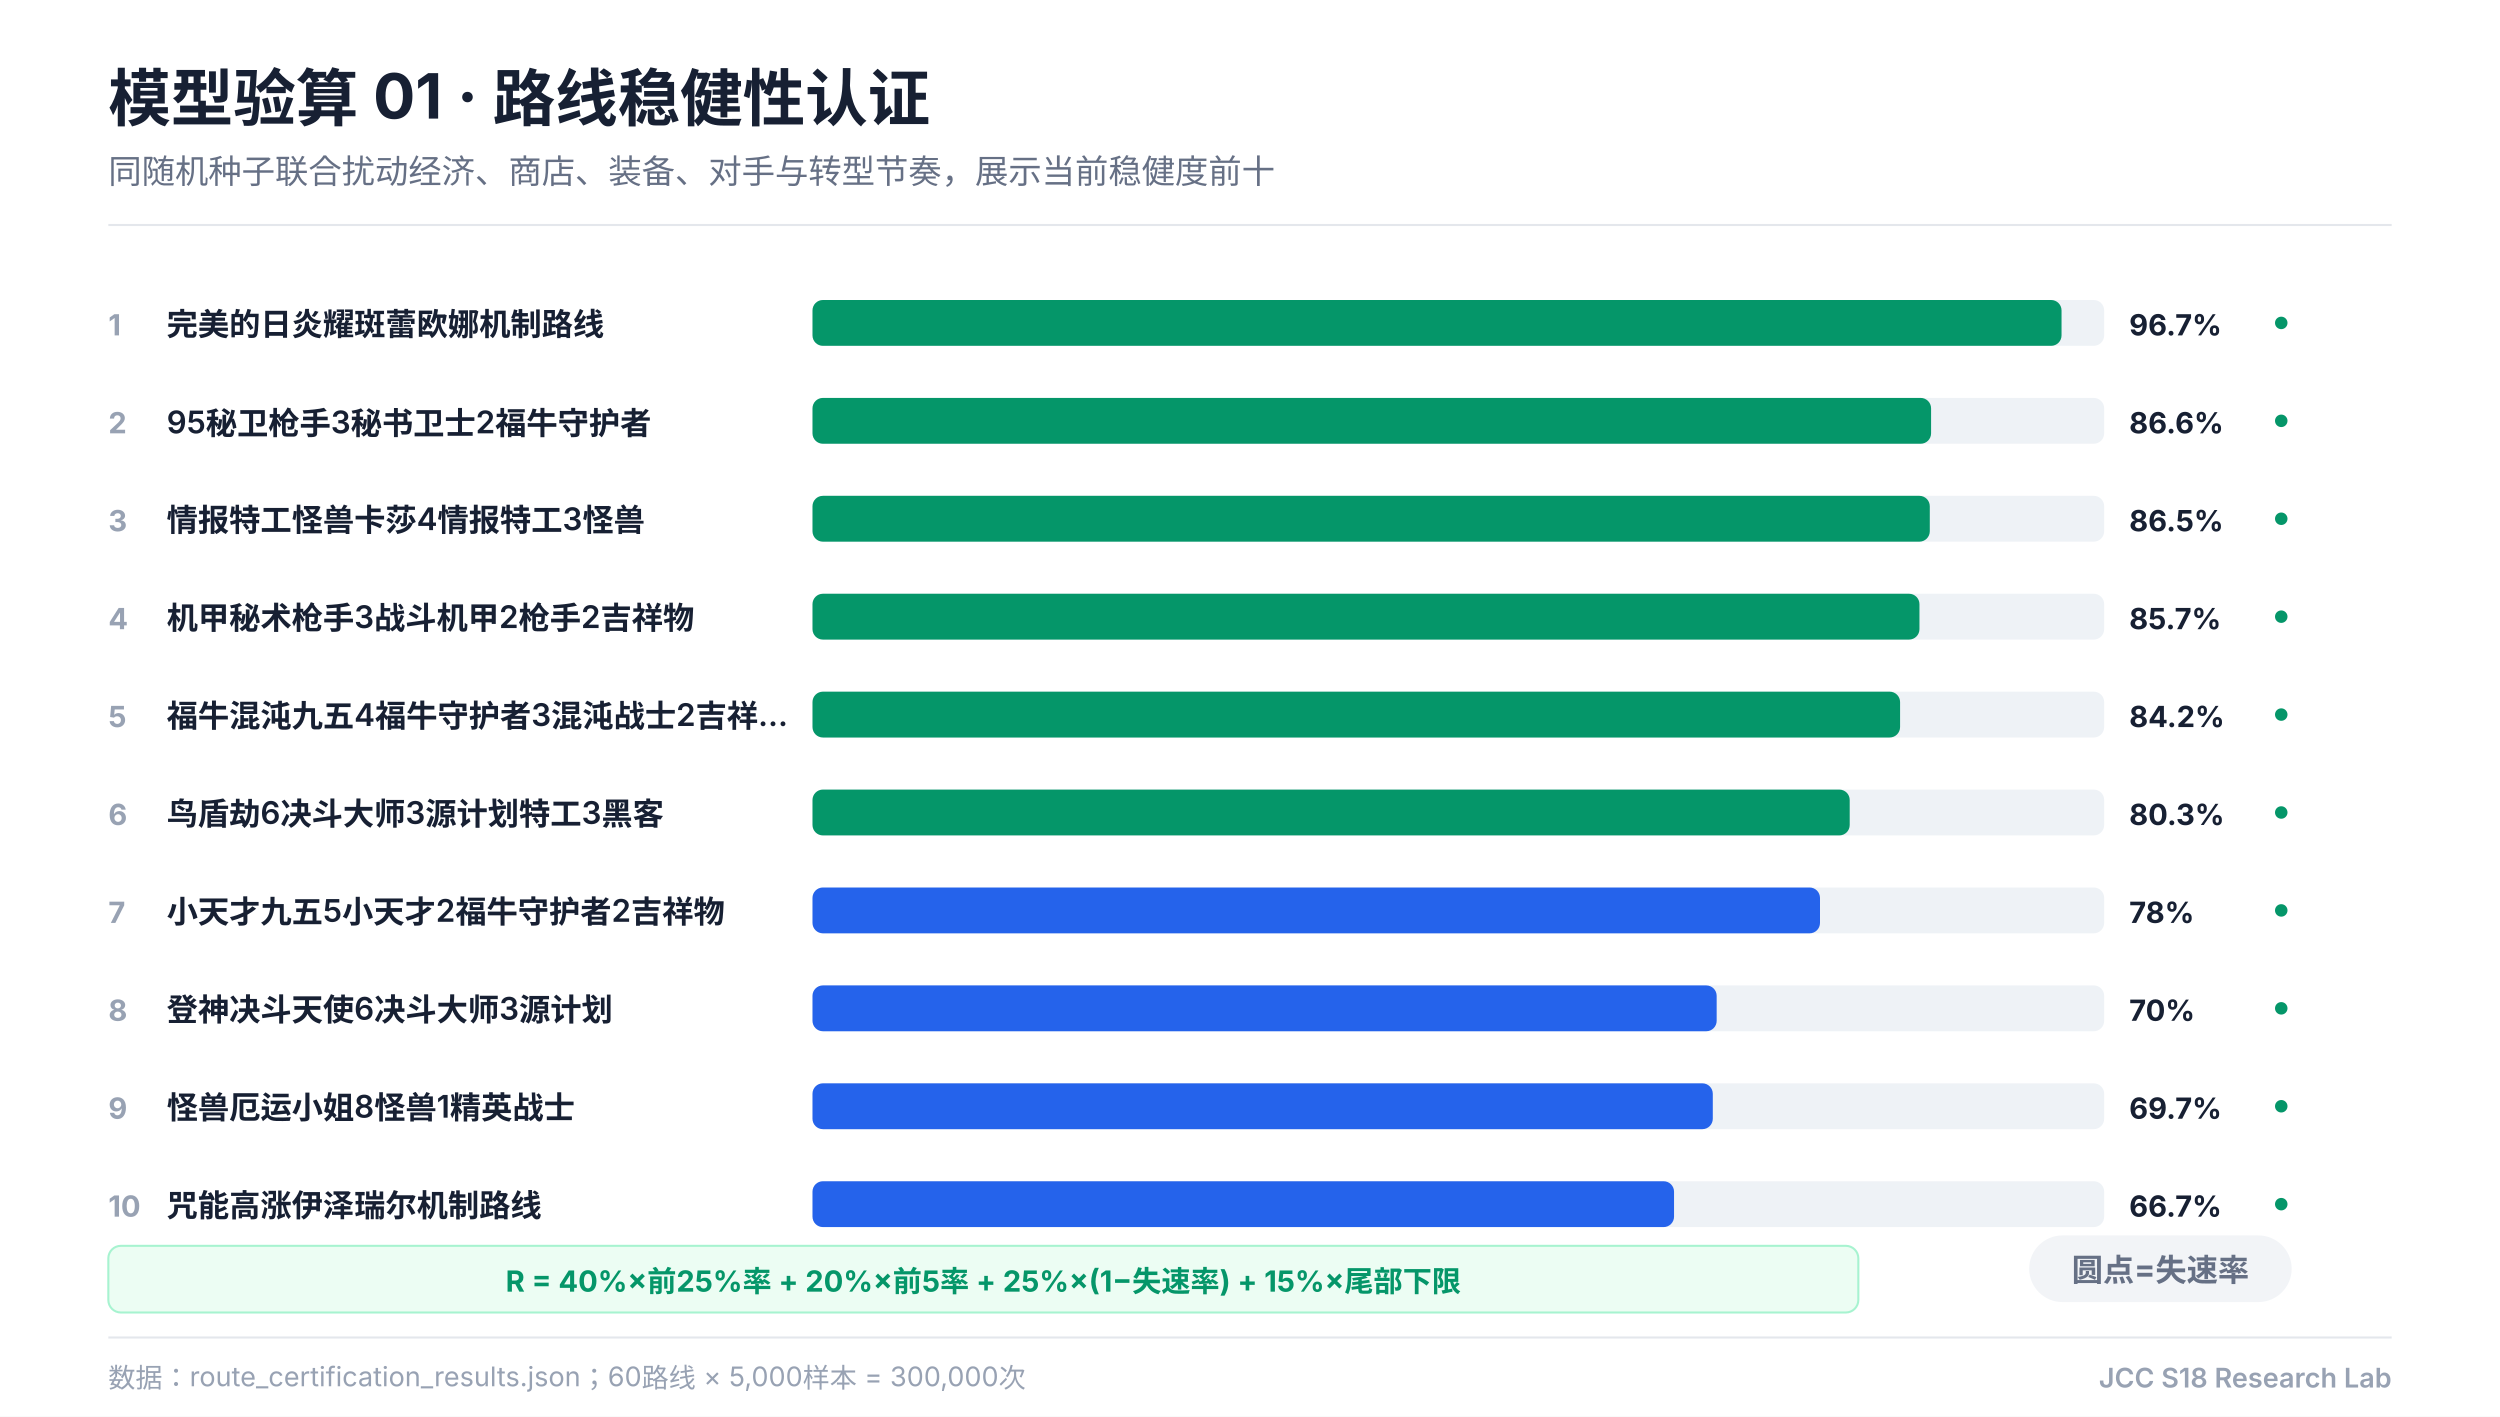
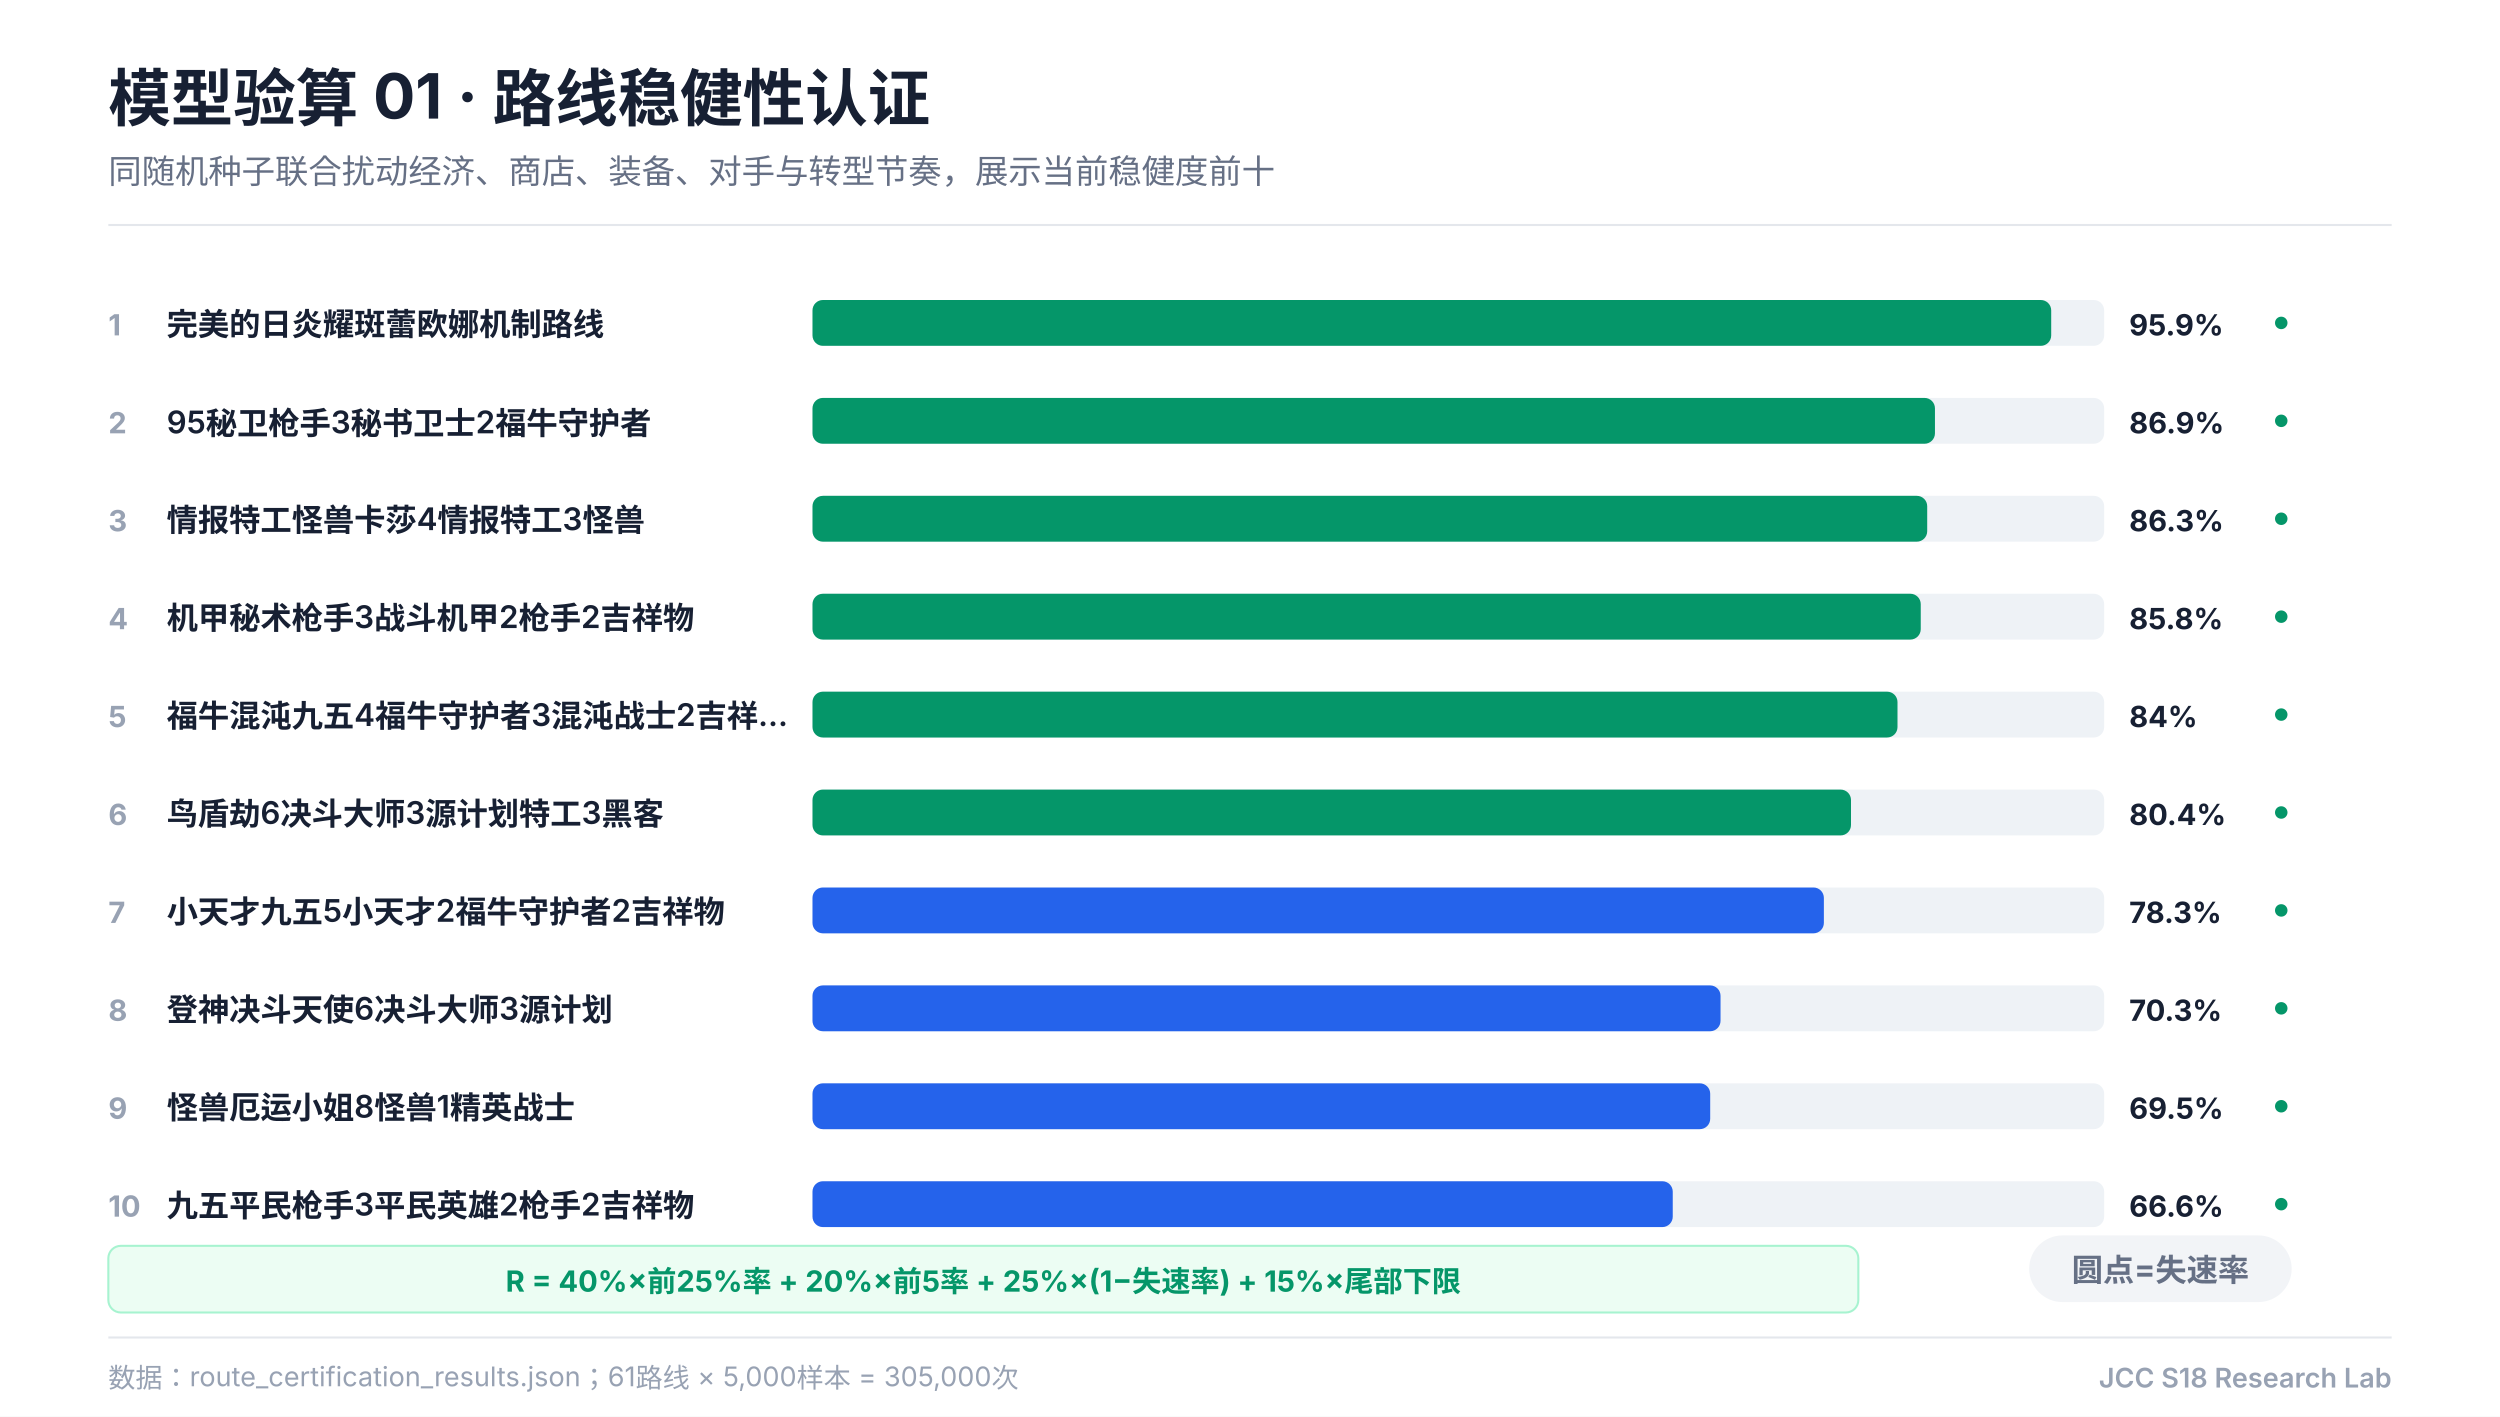
<svg xmlns="http://www.w3.org/2000/svg" width="1200" height="680" viewBox="0 0 1200 680" role="img" aria-label="模型验算 01 · 路线稳健性认证">
  <rect width="1200" height="680" fill="#ffffff" />
  <style>text{font-family:Inter,-apple-system,BlinkMacSystemFont,"Segoe UI","PingFang SC","Microsoft YaHei",Arial,sans-serif;letter-spacing:0}</style>
  <text x="52" y="58" font-size="30" fill="#172033" font-weight="750" text-anchor="start">模型验算 01 · 路线稳健性认证</text>
  <text x="52" y="88" font-size="16" fill="#667085" font-weight="400" text-anchor="start">同随机种子联合扰动经济、商店、装备、对手与转型节奏，展示当前稳健度前十</text>
  <line x1="52" y1="108" x2="1148" y2="108" stroke="#e4e7ec" stroke-width="1" />
  <text x="52" y="161" font-size="14" fill="#98a2b3" font-weight="650" text-anchor="start">1</text>
  <text x="80" y="161" font-size="15" fill="#172033" font-weight="600" text-anchor="start">完美的日炎耀斑蕾欧娜机制路线</text>
  <rect x="390" y="144" width="620" height="22" rx="5" fill="#eef2f6" stroke="none" stroke-width="1" />
-   <rect x="390" y="144" width="599.54" height="22" rx="5" fill="#059669" stroke="none" stroke-width="1" />
-   <text x="1022" y="161" font-size="14" fill="#172033" font-weight="700" text-anchor="start">96.7%</text>
+   <rect x="390" y="144" width="594.58" height="22" rx="5" fill="#059669" stroke="none" stroke-width="1" />
+   <text x="1022" y="161" font-size="14" fill="#172033" font-weight="700" text-anchor="start">95.9%</text>
  <circle cx="1095" cy="155" r="3" fill="#059669" stroke="none" stroke-width="1" />
  <text x="52" y="208" font-size="14" fill="#98a2b3" font-weight="650" text-anchor="start">2</text>
  <text x="80" y="208" font-size="15" fill="#172033" font-weight="600" text-anchor="start">95秘卫枪手3秘书卫士2福牛守护者</text>
  <rect x="390" y="191" width="620" height="22" rx="5" fill="#eef2f6" stroke="none" stroke-width="1" />
-   <rect x="390" y="191" width="536.92" height="22" rx="5" fill="#059669" stroke="none" stroke-width="1" />
-   <text x="1022" y="208" font-size="14" fill="#172033" font-weight="700" text-anchor="start">86.6%</text>
+   <rect x="390" y="191" width="538.78" height="22" rx="5" fill="#059669" stroke="none" stroke-width="1" />
+   <text x="1022" y="208" font-size="14" fill="#172033" font-weight="700" text-anchor="start">86.9%</text>
  <circle cx="1095" cy="202" r="3" fill="#059669" stroke="none" stroke-width="1" />
  <text x="52" y="255" font-size="14" fill="#98a2b3" font-weight="650" text-anchor="start">3</text>
  <text x="80" y="255" font-size="15" fill="#172033" font-weight="600" text-anchor="start">情报特工怪兽卡莎4情报特工3怪兽</text>
  <rect x="390" y="238" width="620" height="22" rx="5" fill="#eef2f6" stroke="none" stroke-width="1" />
-   <rect x="390" y="238" width="536.3" height="22" rx="5" fill="#059669" stroke="none" stroke-width="1" />
-   <text x="1022" y="255" font-size="14" fill="#172033" font-weight="700" text-anchor="start">86.5%</text>
+   <rect x="390" y="238" width="535.06" height="22" rx="5" fill="#059669" stroke="none" stroke-width="1" />
+   <text x="1022" y="255" font-size="14" fill="#172033" font-weight="700" text-anchor="start">86.3%</text>
  <circle cx="1095" cy="249" r="3" fill="#059669" stroke="none" stroke-width="1" />
  <text x="52" y="302" font-size="14" fill="#98a2b3" font-weight="650" text-anchor="start">4</text>
  <text x="80" y="302" font-size="15" fill="#172033" font-weight="600" text-anchor="start">机甲秘术枪手3战斗机甲2枪手2吉祥物</text>
  <rect x="390" y="285" width="620" height="22" rx="5" fill="#eef2f6" stroke="none" stroke-width="1" />
-   <rect x="390" y="285" width="531.34" height="22" rx="5" fill="#059669" stroke="none" stroke-width="1" />
-   <text x="1022" y="302" font-size="14" fill="#172033" font-weight="700" text-anchor="start">85.7%</text>
+   <rect x="390" y="285" width="531.96" height="22" rx="5" fill="#059669" stroke="none" stroke-width="1" />
+   <text x="1022" y="302" font-size="14" fill="#172033" font-weight="700" text-anchor="start">85.8%</text>
  <circle cx="1095" cy="296" r="3" fill="#059669" stroke="none" stroke-width="1" />
  <text x="52" y="349" font-size="14" fill="#98a2b3" font-weight="650" text-anchor="start">5</text>
  <text x="80" y="349" font-size="15" fill="#172033" font-weight="600" text-anchor="start">福牛混沌九五4福牛守护者3混沌战士2吉祥…</text>
  <rect x="390" y="332" width="620" height="22" rx="5" fill="#eef2f6" stroke="none" stroke-width="1" />
-   <rect x="390" y="332" width="522.04" height="22" rx="5" fill="#059669" stroke="none" stroke-width="1" />
-   <text x="1022" y="349" font-size="14" fill="#172033" font-weight="700" text-anchor="start">84.2%</text>
+   <rect x="390" y="332" width="520.8" height="22" rx="5" fill="#059669" stroke="none" stroke-width="1" />
+   <text x="1022" y="349" font-size="14" fill="#172033" font-weight="700" text-anchor="start">84%</text>
  <circle cx="1095" cy="343" r="3" fill="#059669" stroke="none" stroke-width="1" />
  <text x="52" y="396" font-size="14" fill="#98a2b3" font-weight="650" text-anchor="start">6</text>
  <text x="80" y="396" font-size="15" fill="#172033" font-weight="600" text-anchor="start">鸟盾劫6决斗大师3源计划特工3黑客</text>
  <rect x="390" y="379" width="620" height="22" rx="5" fill="#eef2f6" stroke="none" stroke-width="1" />
-   <rect x="390" y="379" width="497.86" height="22" rx="5" fill="#059669" stroke="none" stroke-width="1" />
-   <text x="1022" y="396" font-size="14" fill="#172033" font-weight="700" text-anchor="start">80.3%</text>
+   <rect x="390" y="379" width="498.48" height="22" rx="5" fill="#059669" stroke="none" stroke-width="1" />
+   <text x="1022" y="396" font-size="14" fill="#172033" font-weight="700" text-anchor="start">80.4%</text>
  <circle cx="1095" cy="390" r="3" fill="#059669" stroke="none" stroke-width="1" />
  <text x="52" y="443" font-size="14" fill="#98a2b3" font-weight="650" text-anchor="start">7</text>
  <text x="80" y="443" font-size="15" fill="#172033" font-weight="600" text-anchor="start">小天才九五5小天才2福牛守护者2吉祥物</text>
  <rect x="390" y="426" width="620" height="22" rx="5" fill="#eef2f6" stroke="none" stroke-width="1" />
-   <rect x="390" y="426" width="483.6" height="22" rx="5" fill="#2563eb" stroke="none" stroke-width="1" />
-   <text x="1022" y="443" font-size="14" fill="#172033" font-weight="700" text-anchor="start">78%</text>
+   <rect x="390" y="426" width="485.46" height="22" rx="5" fill="#2563eb" stroke="none" stroke-width="1" />
+   <text x="1022" y="443" font-size="14" fill="#172033" font-weight="700" text-anchor="start">78.3%</text>
  <circle cx="1095" cy="437" r="3" fill="#059669" stroke="none" stroke-width="1" />
  <text x="52" y="490" font-size="14" fill="#98a2b3" font-weight="650" text-anchor="start">8</text>
  <text x="80" y="490" font-size="15" fill="#172033" font-weight="600" text-anchor="start">登神决斗天使6决斗大师3源计划</text>
  <rect x="390" y="473" width="620" height="22" rx="5" fill="#eef2f6" stroke="none" stroke-width="1" />
-   <rect x="390" y="473" width="434" height="22" rx="5" fill="#2563eb" stroke="none" stroke-width="1" />
-   <text x="1022" y="490" font-size="14" fill="#172033" font-weight="700" text-anchor="start">70%</text>
+   <rect x="390" y="473" width="435.86" height="22" rx="5" fill="#2563eb" stroke="none" stroke-width="1" />
+   <text x="1022" y="490" font-size="14" fill="#172033" font-weight="700" text-anchor="start">70.3%</text>
  <circle cx="1095" cy="484" r="3" fill="#059669" stroke="none" stroke-width="1" />
  <text x="52" y="537" font-size="14" fill="#98a2b3" font-weight="650" text-anchor="start">9</text>
  <text x="80" y="537" font-size="15" fill="#172033" font-weight="600" text-anchor="start">怪兽厄运小姐8怪兽1精英战士</text>
  <rect x="390" y="520" width="620" height="22" rx="5" fill="#eef2f6" stroke="none" stroke-width="1" />
-   <rect x="390" y="520" width="432.14" height="22" rx="5" fill="#2563eb" stroke="none" stroke-width="1" />
-   <text x="1022" y="537" font-size="14" fill="#172033" font-weight="700" text-anchor="start">69.7%</text>
+   <rect x="390" y="520" width="430.9" height="22" rx="5" fill="#2563eb" stroke="none" stroke-width="1" />
+   <text x="1022" y="537" font-size="14" fill="#172033" font-weight="700" text-anchor="start">69.5%</text>
  <circle cx="1095" cy="531" r="3" fill="#059669" stroke="none" stroke-width="1" />
  <text x="52" y="584" font-size="14" fill="#98a2b3" font-weight="650" text-anchor="start">10</text>
-   <text x="80" y="584" font-size="15" fill="#172033" font-weight="600" text-anchor="start">咒能高涨伊泽瑞尔机制路线</text>
+   <text x="80" y="584" font-size="15" fill="#172033" font-weight="600" text-anchor="start">九五平民枪手3平民英雄2枪手2吉祥物</text>
  <rect x="390" y="567" width="620" height="22" rx="5" fill="#eef2f6" stroke="none" stroke-width="1" />
-   <rect x="390" y="567" width="413.54" height="22" rx="5" fill="#2563eb" stroke="none" stroke-width="1" />
-   <text x="1022" y="584" font-size="14" fill="#172033" font-weight="700" text-anchor="start">66.7%</text>
+   <rect x="390" y="567" width="412.92" height="22" rx="5" fill="#2563eb" stroke="none" stroke-width="1" />
+   <text x="1022" y="584" font-size="14" fill="#172033" font-weight="700" text-anchor="start">66.6%</text>
  <circle cx="1095" cy="578" r="3" fill="#059669" stroke="none" stroke-width="1" />
  <text x="390" y="625" font-size="14" fill="#667085" font-weight="600" text-anchor="start">稳健度 R</text>
  <rect x="974" y="593" width="126" height="32" rx="16" fill="#f2f4f7" stroke="none" stroke-width="1" />
  <text x="1037" y="615" font-size="15" fill="#667085" font-weight="650" text-anchor="middle">圆点=失速率</text>
  <rect x="52" y="598" width="840" height="32" rx="6" fill="#ecfdf3" stroke="#a7f3d0" stroke-width="1" />
  <text x="472" y="620" font-size="14" fill="#059669" font-weight="650" text-anchor="middle">R = 40%×前25%率 + 20%×前5率 + 25%×(1−失速率) + 15%×尾部下限</text>
  <line x1="52" y1="642" x2="1148" y2="642" stroke="#e4e7ec" stroke-width="1" />
-   <text x="52" y="666" font-size="13" fill="#98a2b3" font-weight="400" text-anchor="start">数据：route_certification_results.json；60路线 × 5,000样本 = 300,000次</text>
+   <text x="52" y="666" font-size="13" fill="#98a2b3" font-weight="400" text-anchor="start">数据：route_certification_results.json；61路线 × 5,000样本 = 305,000次</text>
  <text x="1148" y="666" font-size="13" fill="#98a2b3" font-weight="600" text-anchor="end">JCC S18 Research Lab</text>
</svg>
